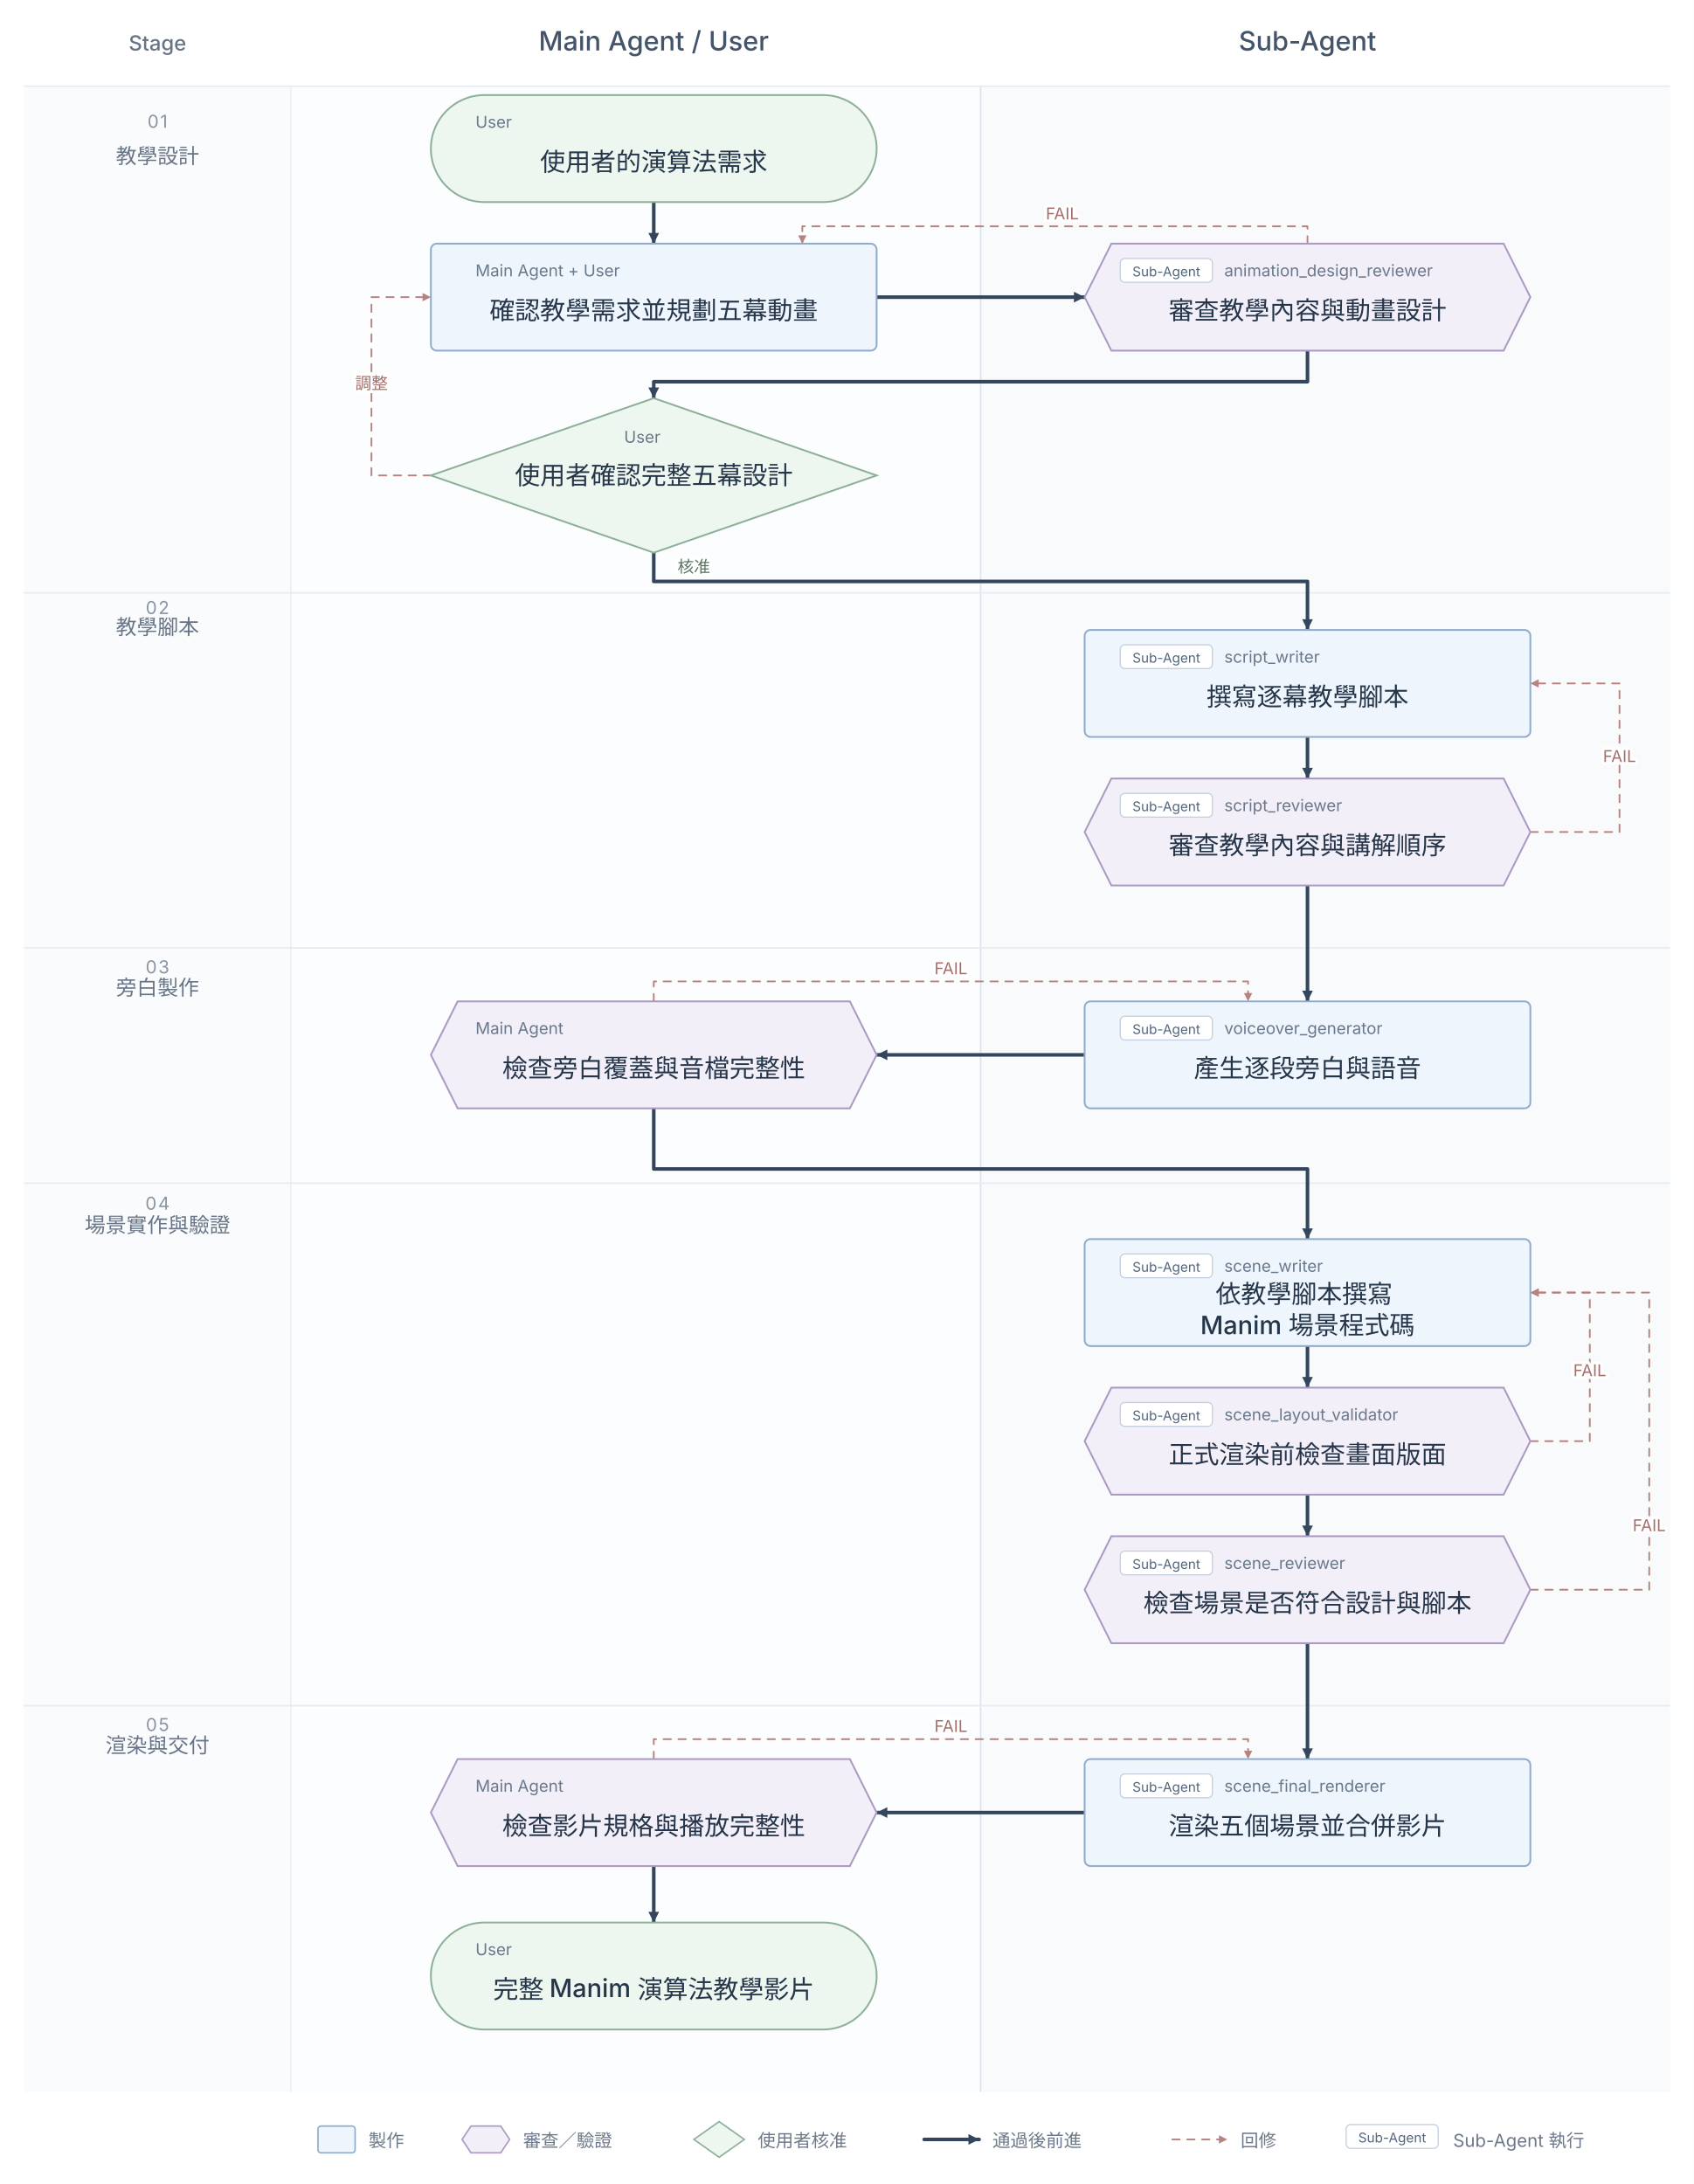
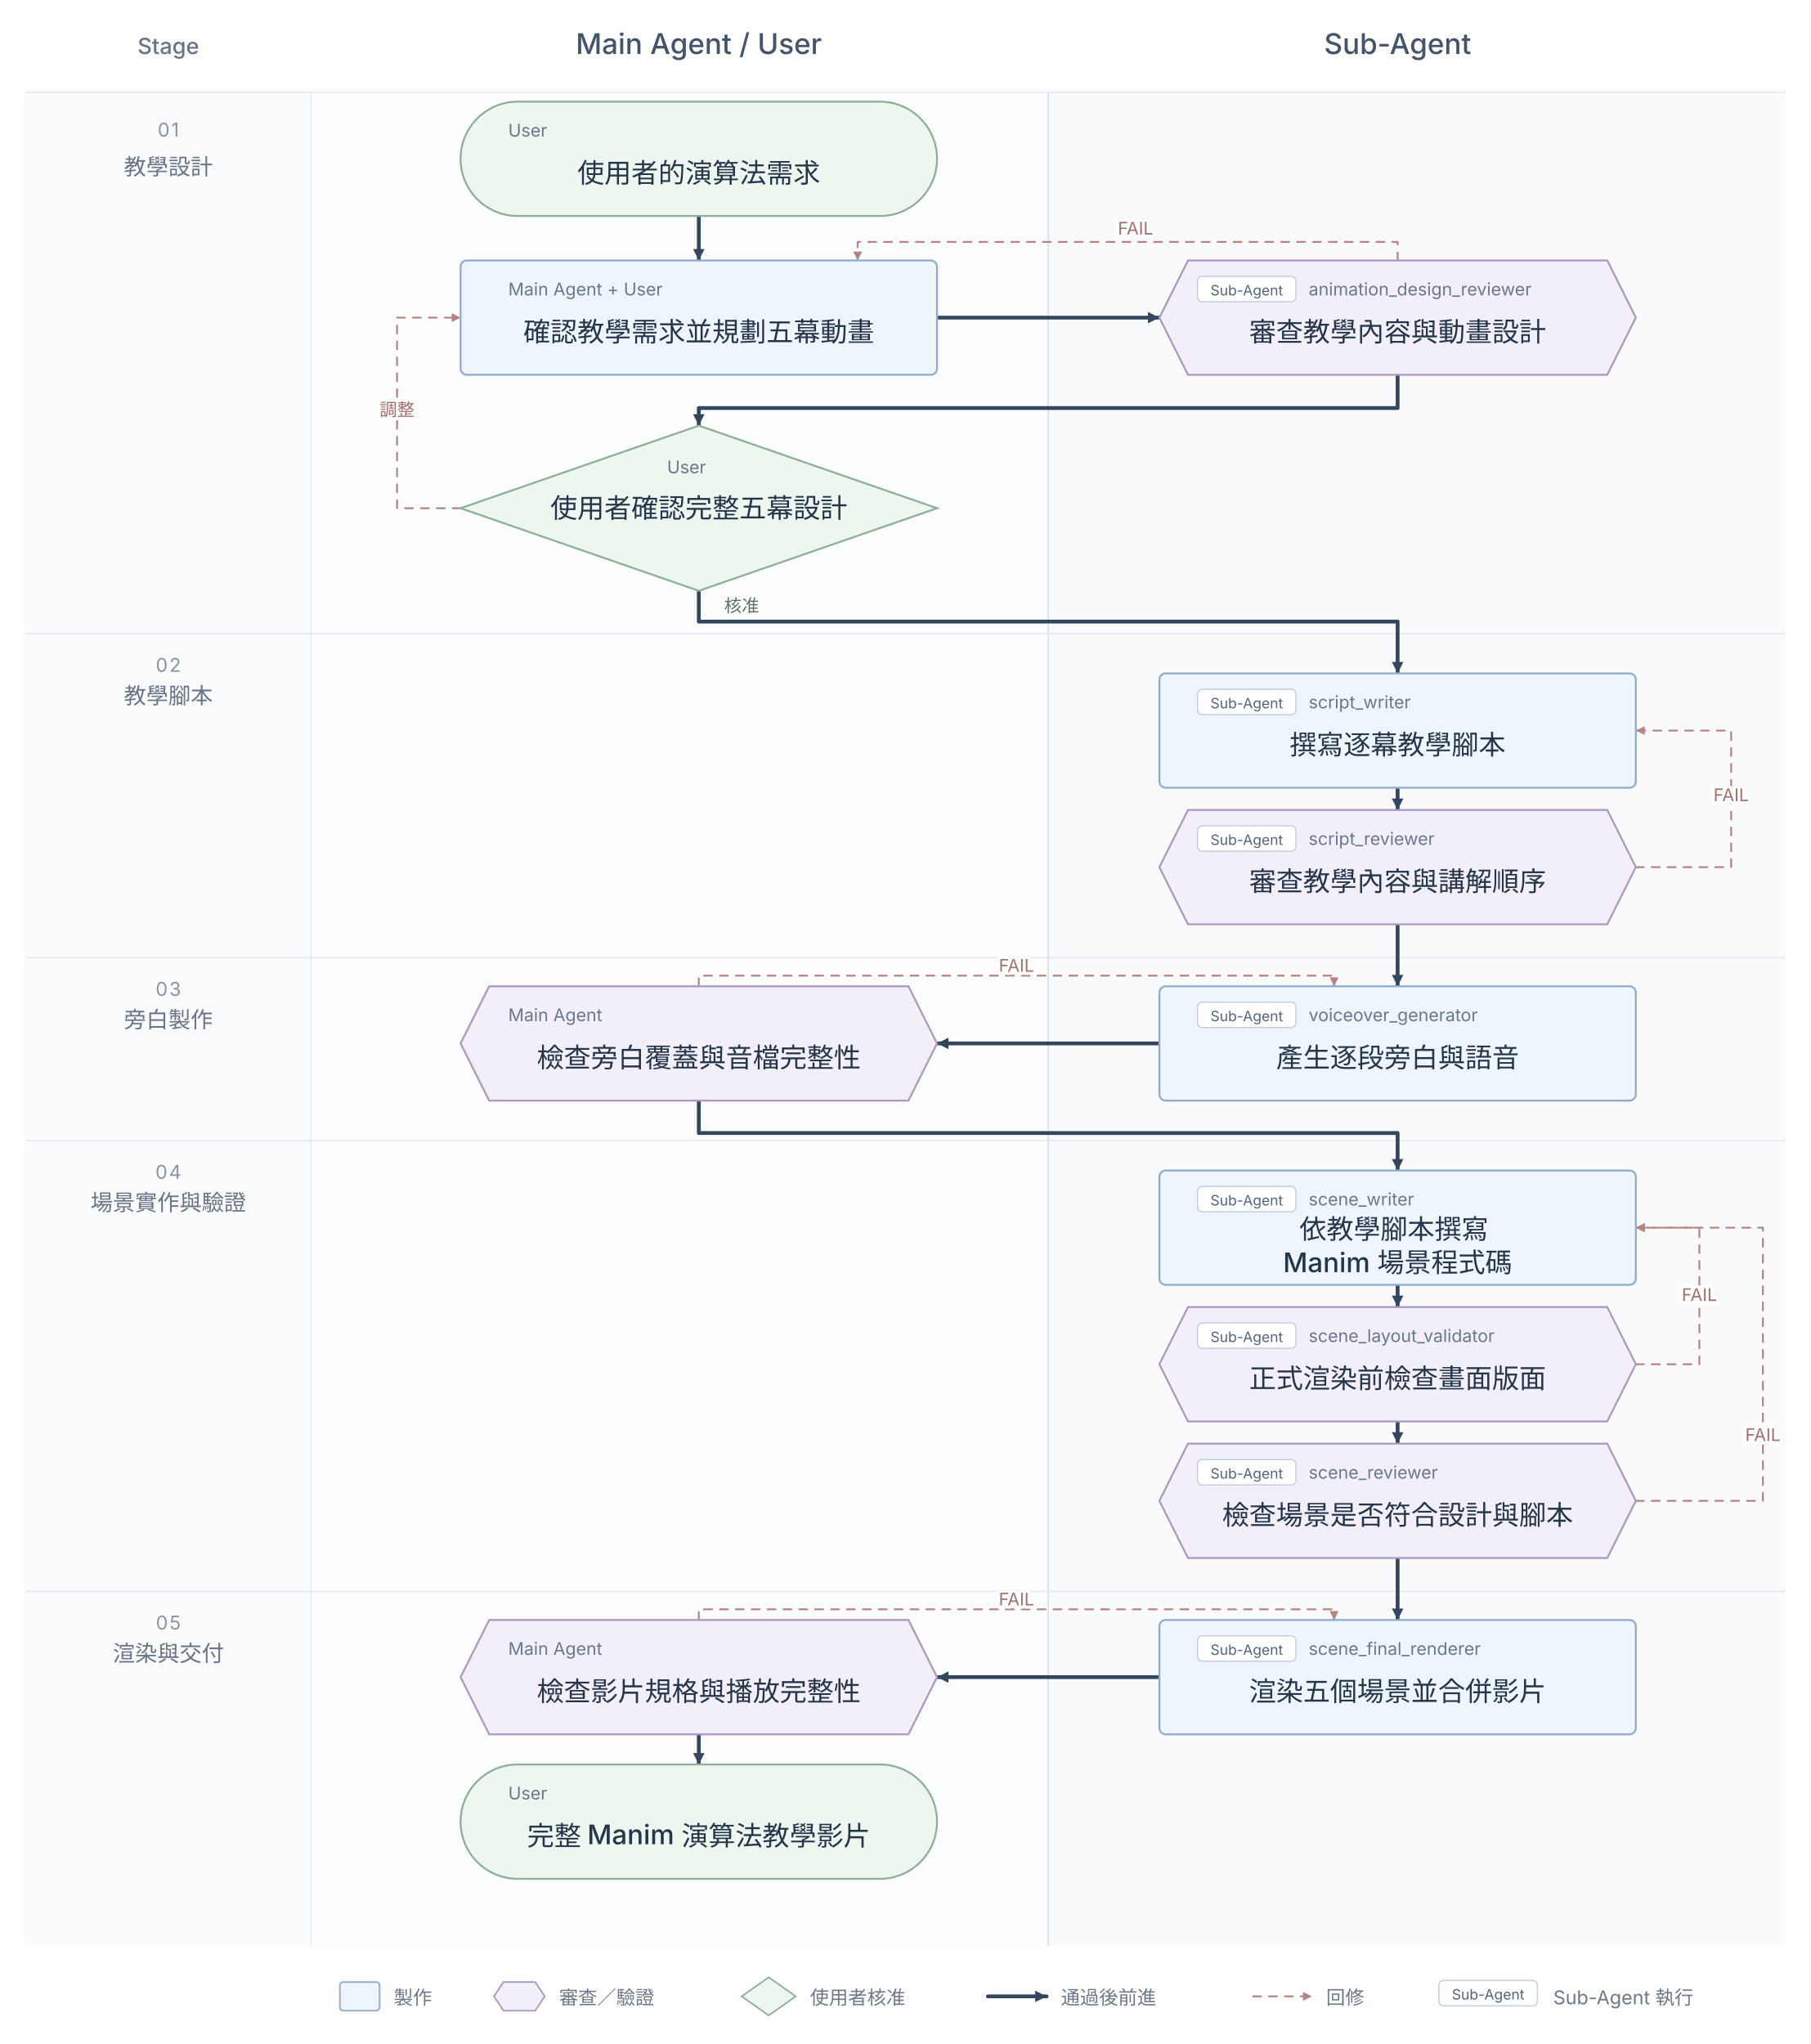
- <svg xmlns="http://www.w3.org/2000/svg" width="1140" height="1470" viewBox="0 0 1140 1470" role="img" aria-labelledby="workflow-title workflow-description">
+ <svg xmlns="http://www.w3.org/2000/svg" width="1140" height="1287" viewBox="0 0 1140 1287" role="img" aria-labelledby="workflow-title workflow-description">
  <defs>
    <marker id="success-arrow" viewBox="0 0 10 10" refX="9" refY="5" markerWidth="9" markerHeight="9" orient="auto" markerUnits="userSpaceOnUse">
      <path d="M1 1 L9 5 L1 9Z" fill="#34465d" />
    </marker>
    <marker id="failure-arrow" viewBox="0 0 10 10" refX="9" refY="5" markerWidth="7" markerHeight="7" orient="auto" markerUnits="userSpaceOnUse">
      <path d="M1 1 L9 5 L1 9Z" fill="#b78380" />
    </marker>
  </defs>
  <style>
 text { font-family:-apple-system,BlinkMacSystemFont,"Segoe UI","Noto Sans TC",sans-serif; fill:#26364a; }
 .node-title { font-size:17px; font-weight:500; }
 .node-shape { stroke-width:1.2; }
 .production .node-shape { fill:#eef5fd; stroke:#91accb; }
 .review .node-shape { fill:#f3eff9; stroke:#ab99c1; }
 .approval .node-shape,.terminal .node-shape { fill:#edf6ef; stroke:#8eaf98; }
 .owner-label { font-size:11px; fill:#69788b; }
 .agent-badge rect { fill:#ffffff; stroke:#c5cfdd; stroke-width:.8; }
 .badge-title { font-size:9px; fill:#53667e; }
 .lane-title { font-size:18px; font-weight:500; fill:#44556b; }
 .stage-title { font-size:14px; font-weight:500; fill:#687587; }
 .stage-number { font-size:12px; fill:#8a95a4; letter-spacing:1px; }
 .stage-rule { stroke:#e6ebf1; stroke-width:1; }
 .edge { fill:none; stroke-linejoin:round; stroke-linecap:round; }
 .success { stroke:#34465d; stroke-width:2.4; }
 .failure { stroke:#b78380; stroke-width:1.15; stroke-dasharray:5 5; }
 .edge-label { font-size:11px; fill:#58735f; paint-order:stroke; stroke:#ffffff; stroke-width:4px; stroke-linejoin:round; }
 .failure-label { fill:#a46f6b; }
 .legend-label { font-size:12px; fill:#6d798a; }
</style>
-   <rect id="canvas" width="1140" height="1470" fill="#ffffff" />
+   <rect id="canvas" width="1140" height="1287" fill="#ffffff" />
  <g id="stage-index-column">
-     <rect x="16" y="58" width="180" height="1350" fill="#fafbfd" />
+     <rect x="16" y="58" width="180" height="1167" fill="#fafbfd" />
    <text x="106" y="34" class="stage-title" text-anchor="middle">Stage</text>
-     <path d="M196 58 V1408" fill="none" stroke="#dce3ec" stroke-width="1" />
+     <path d="M196 58 V1225" fill="none" stroke="#dce3ec" stroke-width="1" />
  </g>
  <g id="workflow-content" transform="translate(180 0)">
    <g id="ownership-lanes">
      <g id="main-user-area">
-         <rect x="16" y="58" width="464" height="1350" fill="#fcfdfe" />
+         <rect x="16" y="58" width="464" height="1167" fill="#fcfdfe" />
        <text x="260" y="34" class="lane-title" text-anchor="middle">Main Agent / User</text>
      </g>
      <g id="sub-agent-area">
-         <rect x="480" y="58" width="464" height="1350" fill="#f8fafc" />
+         <rect x="480" y="58" width="464" height="1167" fill="#f8fafc" />
        <text x="700" y="34" class="lane-title" text-anchor="middle">Sub-Agent</text>
      </g>
-       <path d="M480 58 V1408" fill="none" stroke="#dce3ec" stroke-width="1" />
+       <path d="M480 58 V1225" fill="none" stroke="#dce3ec" stroke-width="1" />
    </g>
    <g id="stages">
      <g id="stage-01">
        <path class="stage-rule" d="M -164 58 H 944" />
        <text x="-74" y="86" class="stage-number" text-anchor="middle">01</text>
        <text x="-74" y="110" class="stage-title" text-anchor="middle">教學設計</text>
      </g>
      <g id="stage-02">
        <path class="stage-rule" d="M -164 399.02 H 944" />
-         <text x="-74" y="413.29" class="stage-number" text-anchor="middle">02</text>
-         <text x="-74" y="427" class="stage-title" text-anchor="middle">教學腳本</text>
+         <text x="-74" y="423.02" class="stage-number" text-anchor="middle">02</text>
+         <text x="-74" y="443.02" class="stage-title" text-anchor="middle">教學腳本</text>
      </g>
      <g id="stage-03">
-         <path class="stage-rule" d="M -164 638.05 H 944" />
-         <text x="-74" y="655.11" class="stage-number" text-anchor="middle">03</text>
-         <text x="-74" y="669.73" class="stage-title" text-anchor="middle">旁白製作</text>
+         <path class="stage-rule" d="M -164 603.02 H 944" />
+         <text x="-74" y="627.02" class="stage-number" text-anchor="middle">03</text>
+         <text x="-74" y="647.02" class="stage-title" text-anchor="middle">旁白製作</text>
      </g>
      <g id="stage-04">
-         <path class="stage-rule" d="M -164 796.38 H 944" />
-         <text x="-74" y="814.23" class="stage-number" text-anchor="middle">04</text>
-         <text x="-74" y="829.54" class="stage-title" text-anchor="middle">場景實作與驗證</text>
+         <path class="stage-rule" d="M -164 718.19 H 944" />
+         <text x="-74" y="742.19" class="stage-number" text-anchor="middle">04</text>
+         <text x="-74" y="762.19" class="stage-title" text-anchor="middle">場景實作與驗證</text>
      </g>
      <g id="stage-05">
-         <path class="stage-rule" d="M -164 1148.05 H 944" />
-         <text x="-74" y="1165.11" class="stage-number" text-anchor="middle">05</text>
-         <text x="-74" y="1179.73" class="stage-title" text-anchor="middle">渲染與交付</text>
+         <path class="stage-rule" d="M -164 1002.02 H 944" />
+         <text x="-74" y="1026.02" class="stage-number" text-anchor="middle">05</text>
+         <text x="-74" y="1046.02" class="stage-title" text-anchor="middle">渲染與交付</text>
      </g>
    </g>
    <g id="feedback-loops">
      <path id="review-design-fail" data-from="design-review" data-to="animation-design" class="edge failure" d="M 700 164 V 152.33 H 360 V 164" marker-end="url(#failure-arrow)" />
      <text x="535" y="147.67" class="edge-label failure-label" text-anchor="middle">FAIL</text>
      <path id="user-design-revise" data-from="design-approval" data-to="animation-design" class="edge failure" d="M 110 320 H 70 V 200 H 110" marker-end="url(#failure-arrow)" />
      <text x="70" y="261.85" class="edge-label failure-label" text-anchor="middle">調整</text>
-       <path id="script-fail" data-from="script-reviewer" data-to="script-writer" class="edge failure" d="M 850 560 H 910 V 460 H 850" marker-end="url(#failure-arrow)" />
-       <text x="910" y="512.9" class="edge-label failure-label" text-anchor="middle">FAIL</text>
-       <path id="voice-fail" data-from="audio-gate" data-to="voice-generator" class="edge failure" d="M 260 674 V 660.59 H 660 V 674" marker-end="url(#failure-arrow)" />
-       <text x="460" y="655.72" class="edge-label failure-label" text-anchor="middle">FAIL</text>
-       <path id="layout-fail" data-from="layout-validator" data-to="scene-writer" class="edge failure" d="M 850 970 H 890 V 870 H 850" marker-end="url(#failure-arrow)" />
-       <text x="890" y="926.28" class="edge-label failure-label" text-anchor="middle">FAIL</text>
-       <path id="contract-fail" data-from="scene-reviewer" data-to="scene-writer" class="edge failure" d="M 850 1070 H 930 V 870 H 850" marker-end="url(#failure-arrow)" />
-       <text x="930" y="1030.62" class="edge-label failure-label" text-anchor="middle">FAIL</text>
-       <path id="delivery-fail" data-from="delivery-gate" data-to="final-renderer" class="edge failure" d="M 260 1184 V 1170.59 H 660 V 1184" marker-end="url(#failure-arrow)" />
-       <text x="460" y="1165.72" class="edge-label failure-label" text-anchor="middle">FAIL</text>
+       <path id="script-fail" data-from="script-reviewer" data-to="script-writer" class="edge failure" d="M 850 546 H 910 V 460 H 850" marker-end="url(#failure-arrow)" />
+       <text x="910" y="504.45" class="edge-label failure-label" text-anchor="middle">FAIL</text>
+       <path id="voice-fail" data-from="audio-gate" data-to="voice-generator" class="edge failure" d="M 260 621 V 614.3 H 660 V 621" marker-end="url(#failure-arrow)" />
+       <text x="460" y="611.86" class="edge-label failure-label" text-anchor="middle">FAIL</text>
+       <path id="layout-fail" data-from="layout-validator" data-to="scene-writer" class="edge failure" d="M 850 859 H 890 V 773 H 850" marker-end="url(#failure-arrow)" />
+       <text x="890" y="819.14" class="edge-label failure-label" text-anchor="middle">FAIL</text>
+       <path id="contract-fail" data-from="scene-reviewer" data-to="scene-writer" class="edge failure" d="M 850 945 H 930 V 773 H 850" marker-end="url(#failure-arrow)" />
+       <text x="930" y="907.31" class="edge-label failure-label" text-anchor="middle">FAIL</text>
+       <path id="delivery-fail" data-from="delivery-gate" data-to="final-renderer" class="edge failure" d="M 260 1020 V 1013.29 H 660 V 1020" marker-end="url(#failure-arrow)" />
+       <text x="460" y="1010.86" class="edge-label failure-label" text-anchor="middle">FAIL</text>
    </g>
    <g id="success-flow">
      <path id="request-design" data-from="request" data-to="animation-design" class="edge success" d="M 260 136 V 164" marker-end="url(#success-arrow)" />
      <path id="design-to-review" data-from="animation-design" data-to="design-review" class="edge success" d="M 410 200 H 550" marker-end="url(#success-arrow)" />
      <path id="review-user-pass" data-from="design-review" data-to="design-approval" class="edge success" d="M 700 236 V 256.92 H 260 V 268" marker-end="url(#success-arrow)" />
      <path id="approved-script" data-from="design-approval" data-to="script-writer" class="edge success" d="M 260 372 V 391.37 H 700 V 424" marker-end="url(#success-arrow)" />
      <text x="287" y="385.25" class="edge-label" text-anchor="middle">核准</text>
-       <path id="script-review" data-from="script-writer" data-to="script-reviewer" class="edge success" d="M 700 496 V 524" marker-end="url(#success-arrow)" />
-       <path id="script-pass" data-from="script-reviewer" data-to="voice-generator" class="edge success" d="M 700 596 V 674" marker-end="url(#success-arrow)" />
-       <path id="voice-check" data-from="voice-generator" data-to="audio-gate" class="edge success" d="M 550 710 H 410" marker-end="url(#success-arrow)" />
-       <path id="voice-pass" data-from="audio-gate" data-to="scene-writer" class="edge success" d="M 260 746 V 786.81 H 700 V 834" marker-end="url(#success-arrow)" />
-       <path id="writer-layout" data-from="scene-writer" data-to="layout-validator" class="edge success" d="M 700 906 V 934" marker-end="url(#success-arrow)" />
-       <path id="layout-review" data-from="layout-validator" data-to="scene-reviewer" class="edge success" d="M 700 1006 V 1034" marker-end="url(#success-arrow)" />
-       <path id="contract-pass" data-from="scene-reviewer" data-to="final-renderer" class="edge success" d="M 700 1106 V 1184" marker-end="url(#success-arrow)" />
-       <path id="render-delivery" data-from="final-renderer" data-to="delivery-gate" class="edge success" d="M 550 1220 H 410" marker-end="url(#success-arrow)" />
-       <path id="delivery-pass" data-from="delivery-gate" data-to="final-video" class="edge success" d="M 260 1256 V 1294" marker-end="url(#success-arrow)" />
+       <path id="script-review" data-from="script-writer" data-to="script-reviewer" class="edge success" d="M 700 496 V 510" marker-end="url(#success-arrow)" />
+       <path id="script-pass" data-from="script-reviewer" data-to="voice-generator" class="edge success" d="M 700 582 V 621" marker-end="url(#success-arrow)" />
+       <path id="voice-check" data-from="voice-generator" data-to="audio-gate" class="edge success" d="M 550 657 H 410" marker-end="url(#success-arrow)" />
+       <path id="voice-pass" data-from="audio-gate" data-to="scene-writer" class="edge success" d="M 260 693 V 713.4 H 700 V 737" marker-end="url(#success-arrow)" />
+       <path id="writer-layout" data-from="scene-writer" data-to="layout-validator" class="edge success" d="M 700 809 V 823" marker-end="url(#success-arrow)" />
+       <path id="layout-review" data-from="layout-validator" data-to="scene-reviewer" class="edge success" d="M 700 895 V 909" marker-end="url(#success-arrow)" />
+       <path id="contract-pass" data-from="scene-reviewer" data-to="final-renderer" class="edge success" d="M 700 981 V 1020" marker-end="url(#success-arrow)" />
+       <path id="render-delivery" data-from="final-renderer" data-to="delivery-gate" class="edge success" d="M 550 1056 H 410" marker-end="url(#success-arrow)" />
+       <path id="delivery-pass" data-from="delivery-gate" data-to="final-video" class="edge success" d="M 260 1092 V 1111" marker-end="url(#success-arrow)" />
    </g>
    <g id="nodes">
      <g id="request" class="node terminal" data-owner="main-user" data-cx="260" data-cy="100">
        <rect class="node-shape" x="110" y="64" width="300" height="72" rx="36" />
        <text x="140" y="86" class="owner-label" text-anchor="start">User</text>
        <text x="260" y="115" class="node-title" text-anchor="middle">使用者的演算法需求</text>
      </g>
      <g id="animation-design" class="node production" data-owner="main-user" data-cx="260" data-cy="200">
        <rect class="node-shape" x="110" y="164" width="300" height="72" rx="4" />
        <text x="140" y="186" class="owner-label" text-anchor="start">Main Agent + User</text>
        <text x="260" y="215" class="node-title" text-anchor="middle">確認教學需求並規劃五幕動畫</text>
      </g>
      <g id="design-review" class="node review" data-owner="sub-agent" data-cx="700" data-cy="200">
        <path class="node-shape" d="M 568 164 H 832 L 850 200 L 832 236 H 568 L 550 200 Z" />
        <g class="agent-badge">
          <rect x="574" y="174" width="62" height="16" rx="3" />
          <text x="605" y="186" class="badge-title" text-anchor="middle">Sub-Agent</text>
          <text x="644" y="186" class="owner-label" text-anchor="start">animation_design_reviewer</text>
        </g>
        <text x="700" y="215" class="node-title" text-anchor="middle">審查教學內容與動畫設計</text>
      </g>
      <g id="design-approval" class="node approval" data-owner="main-user" data-cx="260" data-cy="320">
        <path class="node-shape" d="M 260 268 L 410 320 L 260 372 L 110 320 Z" />
        <text x="240" y="298" class="owner-label" text-anchor="start">User</text>
        <text x="260" y="326" class="node-title" text-anchor="middle">使用者確認完整五幕設計</text>
      </g>
      <g id="script-writer" class="node production" data-owner="sub-agent" data-cx="700" data-cy="460">
        <rect class="node-shape" x="550" y="424" width="300" height="72" rx="4" />
        <g class="agent-badge">
          <rect x="574" y="434" width="62" height="16" rx="3" />
          <text x="605" y="446" class="badge-title" text-anchor="middle">Sub-Agent</text>
          <text x="644" y="446" class="owner-label" text-anchor="start">script_writer</text>
        </g>
        <text x="700" y="475" class="node-title" text-anchor="middle">撰寫逐幕教學腳本</text>
      </g>
-       <g id="script-reviewer" class="node review" data-owner="sub-agent" data-cx="700" data-cy="560">
-         <path class="node-shape" d="M 568 524 H 832 L 850 560 L 832 596 H 568 L 550 560 Z" />
-         <g class="agent-badge">
-           <rect x="574" y="534" width="62" height="16" rx="3" />
-           <text x="605" y="546" class="badge-title" text-anchor="middle">Sub-Agent</text>
-           <text x="644" y="546" class="owner-label" text-anchor="start">script_reviewer</text>
-         </g>
-         <text x="700" y="575" class="node-title" text-anchor="middle">審查教學內容與講解順序</text>
-       </g>
-       <g id="voice-generator" class="node production" data-owner="sub-agent" data-cx="700" data-cy="710">
-         <rect class="node-shape" x="550" y="674" width="300" height="72" rx="4" />
-         <g class="agent-badge">
-           <rect x="574" y="684" width="62" height="16" rx="3" />
-           <text x="605" y="696" class="badge-title" text-anchor="middle">Sub-Agent</text>
-           <text x="644" y="696" class="owner-label" text-anchor="start">voiceover_generator</text>
-         </g>
-         <text x="700" y="725" class="node-title" text-anchor="middle">產生逐段旁白與語音</text>
-       </g>
-       <g id="audio-gate" class="node review" data-owner="main-user" data-cx="260" data-cy="710">
-         <path class="node-shape" d="M 128 674 H 392 L 410 710 L 392 746 H 128 L 110 710 Z" />
-         <text x="140" y="696" class="owner-label" text-anchor="start">Main Agent</text>
-         <text x="260" y="725" class="node-title" text-anchor="middle">檢查旁白覆蓋與音檔完整性</text>
-       </g>
-       <g id="scene-writer" class="node production" data-owner="sub-agent" data-cx="700" data-cy="870">
-         <rect class="node-shape" x="550" y="834" width="300" height="72" rx="4" />
-         <g class="agent-badge">
-           <rect x="574" y="844" width="62" height="16" rx="3" />
-           <text x="605" y="856" class="badge-title" text-anchor="middle">Sub-Agent</text>
-           <text x="644" y="856" class="owner-label" text-anchor="start">scene_writer</text>
-         </g>
-         <text x="700" y="877" class="node-title" text-anchor="middle">
-           <tspan x="700" y="877">依教學腳本撰寫 </tspan>
-           <tspan x="700" y="898">Manim 場景程式碼</tspan>
+       <g id="script-reviewer" class="node review" data-owner="sub-agent" data-cx="700" data-cy="546">
+         <path class="node-shape" d="M 568 510 H 832 L 850 546 L 832 582 H 568 L 550 546 Z" />
+         <g class="agent-badge">
+           <rect x="574" y="520" width="62" height="16" rx="3" />
+           <text x="605" y="532" class="badge-title" text-anchor="middle">Sub-Agent</text>
+           <text x="644" y="532" class="owner-label" text-anchor="start">script_reviewer</text>
+         </g>
+         <text x="700" y="561" class="node-title" text-anchor="middle">審查教學內容與講解順序</text>
+       </g>
+       <g id="voice-generator" class="node production" data-owner="sub-agent" data-cx="700" data-cy="657">
+         <rect class="node-shape" x="550" y="621" width="300" height="72" rx="4" />
+         <g class="agent-badge">
+           <rect x="574" y="631" width="62" height="16" rx="3" />
+           <text x="605" y="643" class="badge-title" text-anchor="middle">Sub-Agent</text>
+           <text x="644" y="643" class="owner-label" text-anchor="start">voiceover_generator</text>
+         </g>
+         <text x="700" y="672" class="node-title" text-anchor="middle">產生逐段旁白與語音</text>
+       </g>
+       <g id="audio-gate" class="node review" data-owner="main-user" data-cx="260" data-cy="657">
+         <path class="node-shape" d="M 128 621 H 392 L 410 657 L 392 693 H 128 L 110 657 Z" />
+         <text x="140" y="643" class="owner-label" text-anchor="start">Main Agent</text>
+         <text x="260" y="672" class="node-title" text-anchor="middle">檢查旁白覆蓋與音檔完整性</text>
+       </g>
+       <g id="scene-writer" class="node production" data-owner="sub-agent" data-cx="700" data-cy="773">
+         <rect class="node-shape" x="550" y="737" width="300" height="72" rx="4" />
+         <g class="agent-badge">
+           <rect x="574" y="747" width="62" height="16" rx="3" />
+           <text x="605" y="759" class="badge-title" text-anchor="middle">Sub-Agent</text>
+           <text x="644" y="759" class="owner-label" text-anchor="start">scene_writer</text>
+         </g>
+         <text x="700" y="780" class="node-title" text-anchor="middle">
+           <tspan x="700" y="780">依教學腳本撰寫 </tspan>
+           <tspan x="700" y="801">Manim 場景程式碼</tspan>
        </text>
      </g>
-       <g id="layout-validator" class="node review" data-owner="sub-agent" data-cx="700" data-cy="970">
-         <path class="node-shape" d="M 568 934 H 832 L 850 970 L 832 1006 H 568 L 550 970 Z" />
-         <g class="agent-badge">
-           <rect x="574" y="944" width="62" height="16" rx="3" />
-           <text x="605" y="956" class="badge-title" text-anchor="middle">Sub-Agent</text>
-           <text x="644" y="956" class="owner-label" text-anchor="start">scene_layout_validator</text>
-         </g>
-         <text x="700" y="985" class="node-title" text-anchor="middle">正式渲染前檢查畫面版面</text>
-       </g>
-       <g id="scene-reviewer" class="node review" data-owner="sub-agent" data-cx="700" data-cy="1070">
-         <path class="node-shape" d="M 568 1034 H 832 L 850 1070 L 832 1106 H 568 L 550 1070 Z" />
-         <g class="agent-badge">
-           <rect x="574" y="1044" width="62" height="16" rx="3" />
-           <text x="605" y="1056" class="badge-title" text-anchor="middle">Sub-Agent</text>
-           <text x="644" y="1056" class="owner-label" text-anchor="start">scene_reviewer</text>
-         </g>
-         <text x="700" y="1085" class="node-title" text-anchor="middle">檢查場景是否符合設計與腳本</text>
-       </g>
-       <g id="final-renderer" class="node production" data-owner="sub-agent" data-cx="700" data-cy="1220">
-         <rect class="node-shape" x="550" y="1184" width="300" height="72" rx="4" />
-         <g class="agent-badge">
-           <rect x="574" y="1194" width="62" height="16" rx="3" />
-           <text x="605" y="1206" class="badge-title" text-anchor="middle">Sub-Agent</text>
-           <text x="644" y="1206" class="owner-label" text-anchor="start">scene_final_renderer</text>
-         </g>
-         <text x="700" y="1235" class="node-title" text-anchor="middle">渲染五個場景並合併影片</text>
-       </g>
-       <g id="delivery-gate" class="node review" data-owner="main-user" data-cx="260" data-cy="1220">
-         <path class="node-shape" d="M 128 1184 H 392 L 410 1220 L 392 1256 H 128 L 110 1220 Z" />
-         <text x="140" y="1206" class="owner-label" text-anchor="start">Main Agent</text>
-         <text x="260" y="1235" class="node-title" text-anchor="middle">檢查影片規格與播放完整性</text>
-       </g>
-       <g id="final-video" class="node terminal" data-owner="main-user" data-cx="260" data-cy="1330">
-         <rect class="node-shape" x="110" y="1294" width="300" height="72" rx="36" />
-         <text x="140" y="1316" class="owner-label" text-anchor="start">User</text>
-         <text x="260" y="1345" class="node-title" text-anchor="middle">完整 Manim 演算法教學影片</text>
-       </g>
-     </g>
-     <g id="legend" transform="translate(34 1441)">
+       <g id="layout-validator" class="node review" data-owner="sub-agent" data-cx="700" data-cy="859">
+         <path class="node-shape" d="M 568 823 H 832 L 850 859 L 832 895 H 568 L 550 859 Z" />
+         <g class="agent-badge">
+           <rect x="574" y="833" width="62" height="16" rx="3" />
+           <text x="605" y="845" class="badge-title" text-anchor="middle">Sub-Agent</text>
+           <text x="644" y="845" class="owner-label" text-anchor="start">scene_layout_validator</text>
+         </g>
+         <text x="700" y="874" class="node-title" text-anchor="middle">正式渲染前檢查畫面版面</text>
+       </g>
+       <g id="scene-reviewer" class="node review" data-owner="sub-agent" data-cx="700" data-cy="945">
+         <path class="node-shape" d="M 568 909 H 832 L 850 945 L 832 981 H 568 L 550 945 Z" />
+         <g class="agent-badge">
+           <rect x="574" y="919" width="62" height="16" rx="3" />
+           <text x="605" y="931" class="badge-title" text-anchor="middle">Sub-Agent</text>
+           <text x="644" y="931" class="owner-label" text-anchor="start">scene_reviewer</text>
+         </g>
+         <text x="700" y="960" class="node-title" text-anchor="middle">檢查場景是否符合設計與腳本</text>
+       </g>
+       <g id="final-renderer" class="node production" data-owner="sub-agent" data-cx="700" data-cy="1056">
+         <rect class="node-shape" x="550" y="1020" width="300" height="72" rx="4" />
+         <g class="agent-badge">
+           <rect x="574" y="1030" width="62" height="16" rx="3" />
+           <text x="605" y="1042" class="badge-title" text-anchor="middle">Sub-Agent</text>
+           <text x="644" y="1042" class="owner-label" text-anchor="start">scene_final_renderer</text>
+         </g>
+         <text x="700" y="1071" class="node-title" text-anchor="middle">渲染五個場景並合併影片</text>
+       </g>
+       <g id="delivery-gate" class="node review" data-owner="main-user" data-cx="260" data-cy="1056">
+         <path class="node-shape" d="M 128 1020 H 392 L 410 1056 L 392 1092 H 128 L 110 1056 Z" />
+         <text x="140" y="1042" class="owner-label" text-anchor="start">Main Agent</text>
+         <text x="260" y="1071" class="node-title" text-anchor="middle">檢查影片規格與播放完整性</text>
+       </g>
+       <g id="final-video" class="node terminal" data-owner="main-user" data-cx="260" data-cy="1147">
+         <rect class="node-shape" x="110" y="1111" width="300" height="72" rx="36" />
+         <text x="140" y="1133" class="owner-label" text-anchor="start">User</text>
+         <text x="260" y="1162" class="node-title" text-anchor="middle">完整 Manim 演算法教學影片</text>
+       </g>
+     </g>
+     <g id="legend" transform="translate(34 1258)">
      <rect x="0" y="-10" width="25" height="18" rx="2" fill="#eef5fd" stroke="#91accb" />
      <text x="34" y="4" class="legend-label">製作</text>
      <path d="M103 -10 H123 L129 -1 L123 8 H103 L97 -1Z" fill="#f3eff9" stroke="#ab99c1" />
      <text x="138" y="4" class="legend-label">審查／驗證</text>
      <path d="M270 -13 L287 -1 L270 11 L253 -1Z" fill="#edf6ef" stroke="#8eaf98" />
      <text x="296" y="4" class="legend-label">使用者核准</text>
      <path d="M408 -1 H445" class="edge success" marker-end="url(#success-arrow)" />
      <text x="454" y="4" class="legend-label">通過後前進</text>
      <path d="M575 -1 H612" class="edge failure" marker-end="url(#failure-arrow)" />
      <text x="621" y="4" class="legend-label">回修</text>
      <g class="agent-badge">
        <rect x="692" y="-11" width="62" height="16" rx="3" />
        <text x="723" y="1" class="badge-title" text-anchor="middle">Sub-Agent</text>
      </g>
      <text x="764" y="4" class="legend-label">Sub-Agent 執行</text>
    </g>
  </g>
</svg>
